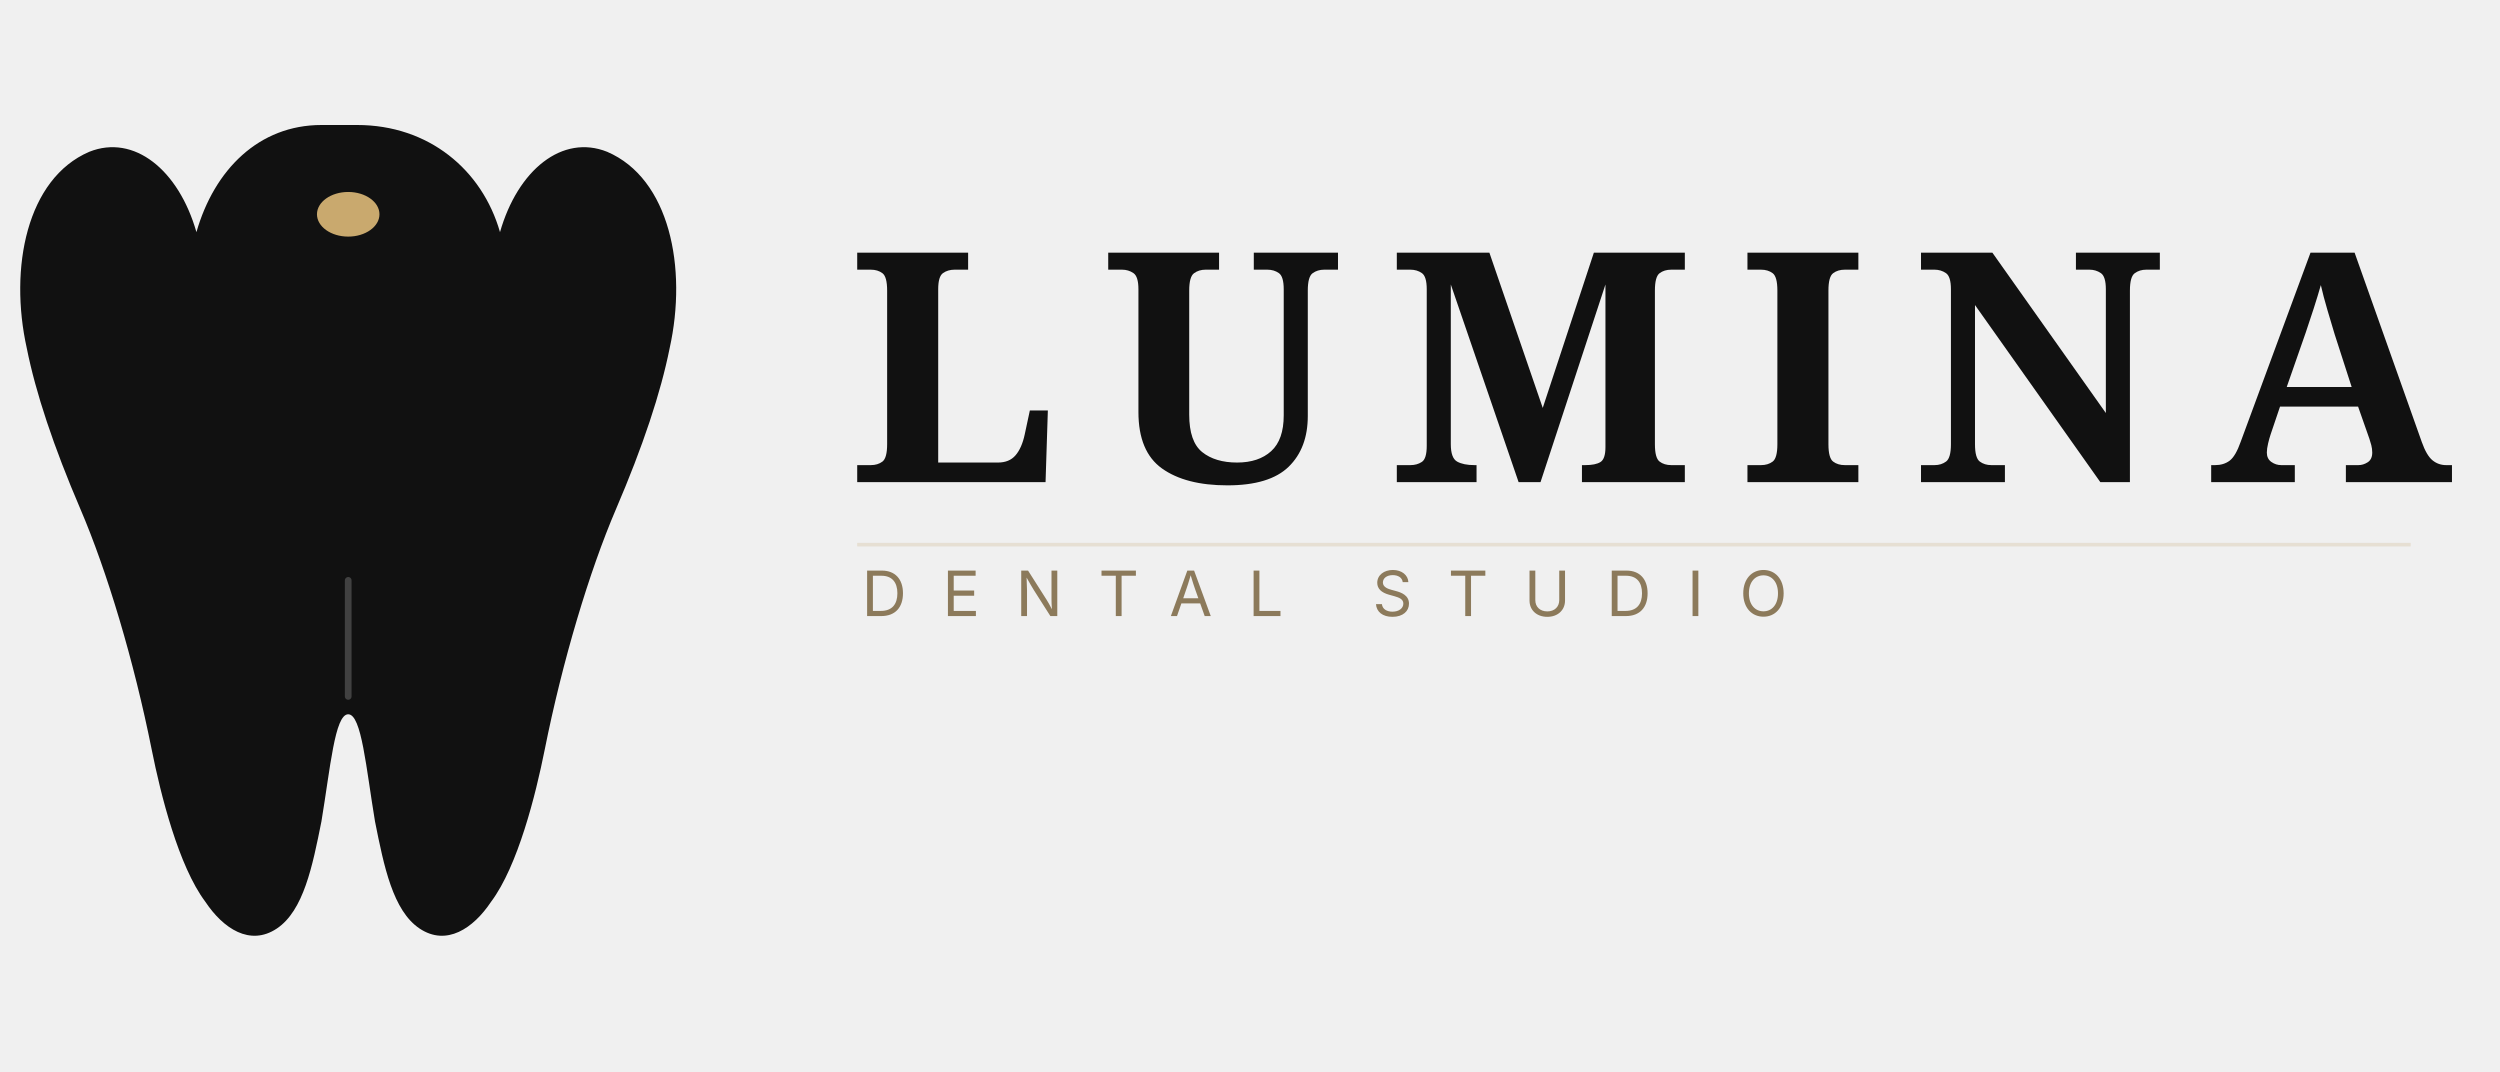
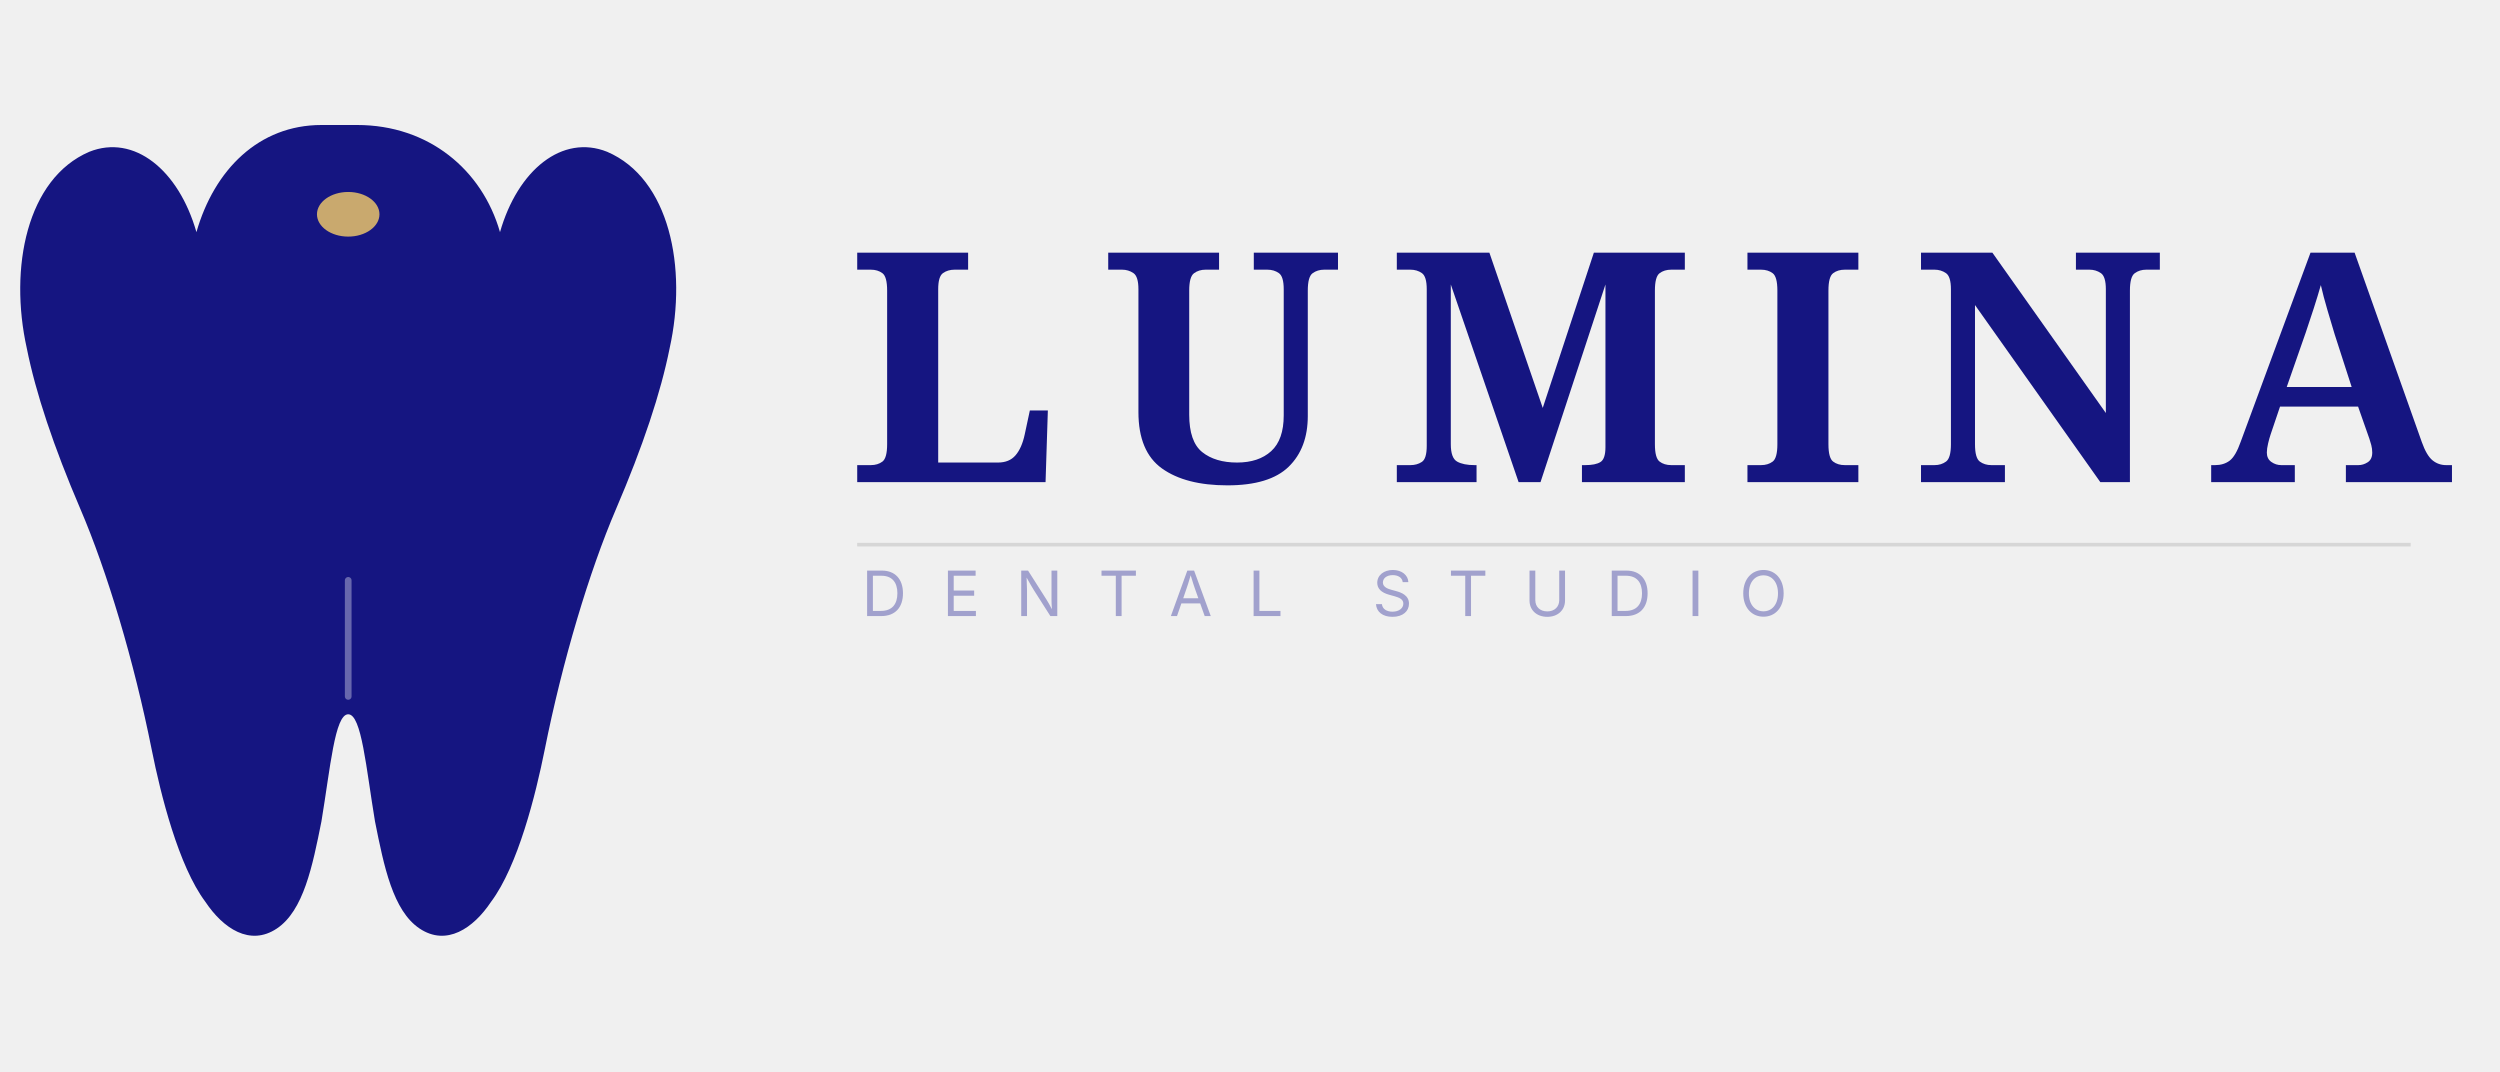
<svg xmlns="http://www.w3.org/2000/svg" viewBox="0 0 560 240" fill="none">
-   <path d="M72 28        C58 28 48 38 44 52        C40 38 30 30 20 34        C6 40 2 60 6 78        C8 88 12 100 18 114        C24 128 30 148 34 168        C36 178 40 194 46 202        C50 208 56 212 62 208        C68 204 70 194 72 184        C74 172 75 160 78 160        C81 160 82 172 84 184        C86 194 88 204 94 208        C100 212 106 208 110 202        C116 194 120 178 122 168        C126 148 132 128 138 114        C144 100 148 88 150 78        C154 60 150 40 136 34        C126 30 116 38 112 52        C108 38 96 28 80 28        Z" fill="#111111" />
+   <path d="M72 28        C58 28 48 38 44 52        C40 38 30 30 20 34        C6 40 2 60 6 78        C8 88 12 100 18 114        C24 128 30 148 34 168        C36 178 40 194 46 202        C50 208 56 212 62 208        C68 204 70 194 72 184        C74 172 75 160 78 160        C81 160 82 172 84 184        C86 194 88 204 94 208        C100 212 106 208 110 202        C116 194 120 178 122 168        C126 148 132 128 138 114        C144 100 148 88 150 78        C154 60 150 40 136 34        C126 30 116 38 112 52        C108 38 96 28 80 28        Z" fill="#151581" />
  <ellipse cx="78" cy="48" rx="7" ry="5" fill="#C9A96E" />
-   <line x1="78" y1="156" x2="78" y2="130" stroke="white" stroke-width="1.5" stroke-linecap="round" opacity="0.2" />
-   <text x="190" y="108" font-family="'Cormorant Garamond', 'Georgia', serif" font-size="72" font-weight="700" letter-spacing="10" fill="#111111" text-anchor="start">LUMINA</text>
-   <text x="193" y="138" font-family="'Inter', 'SF Mono', monospace" font-size="14" font-weight="400" letter-spacing="8" fill="#8C7A5B" text-anchor="start">DENTAL  STUDIO</text>
-   <line x1="192" y1="122" x2="540" y2="122" stroke="#E6DFD3" stroke-width="0.8" />
+   <line x1="78" y1="156" x2="78" y2="130" stroke="white" stroke-width="1.5" stroke-linecap="round" opacity="0.35" />
+   <text x="190" y="108" font-family="'Cormorant Garamond', 'Georgia', serif" font-size="72" font-weight="700" letter-spacing="10" fill="#151581" text-anchor="start">LUMINA</text>
+   <text x="193" y="138" font-family="'Inter', 'SF Mono', monospace" font-size="14" font-weight="400" letter-spacing="8" fill="#a1a1cd" text-anchor="start">DENTAL  STUDIO</text>
+   <line x1="192" y1="122" x2="540" y2="122" stroke="#d6d6d6" stroke-width="0.8" />
</svg>
